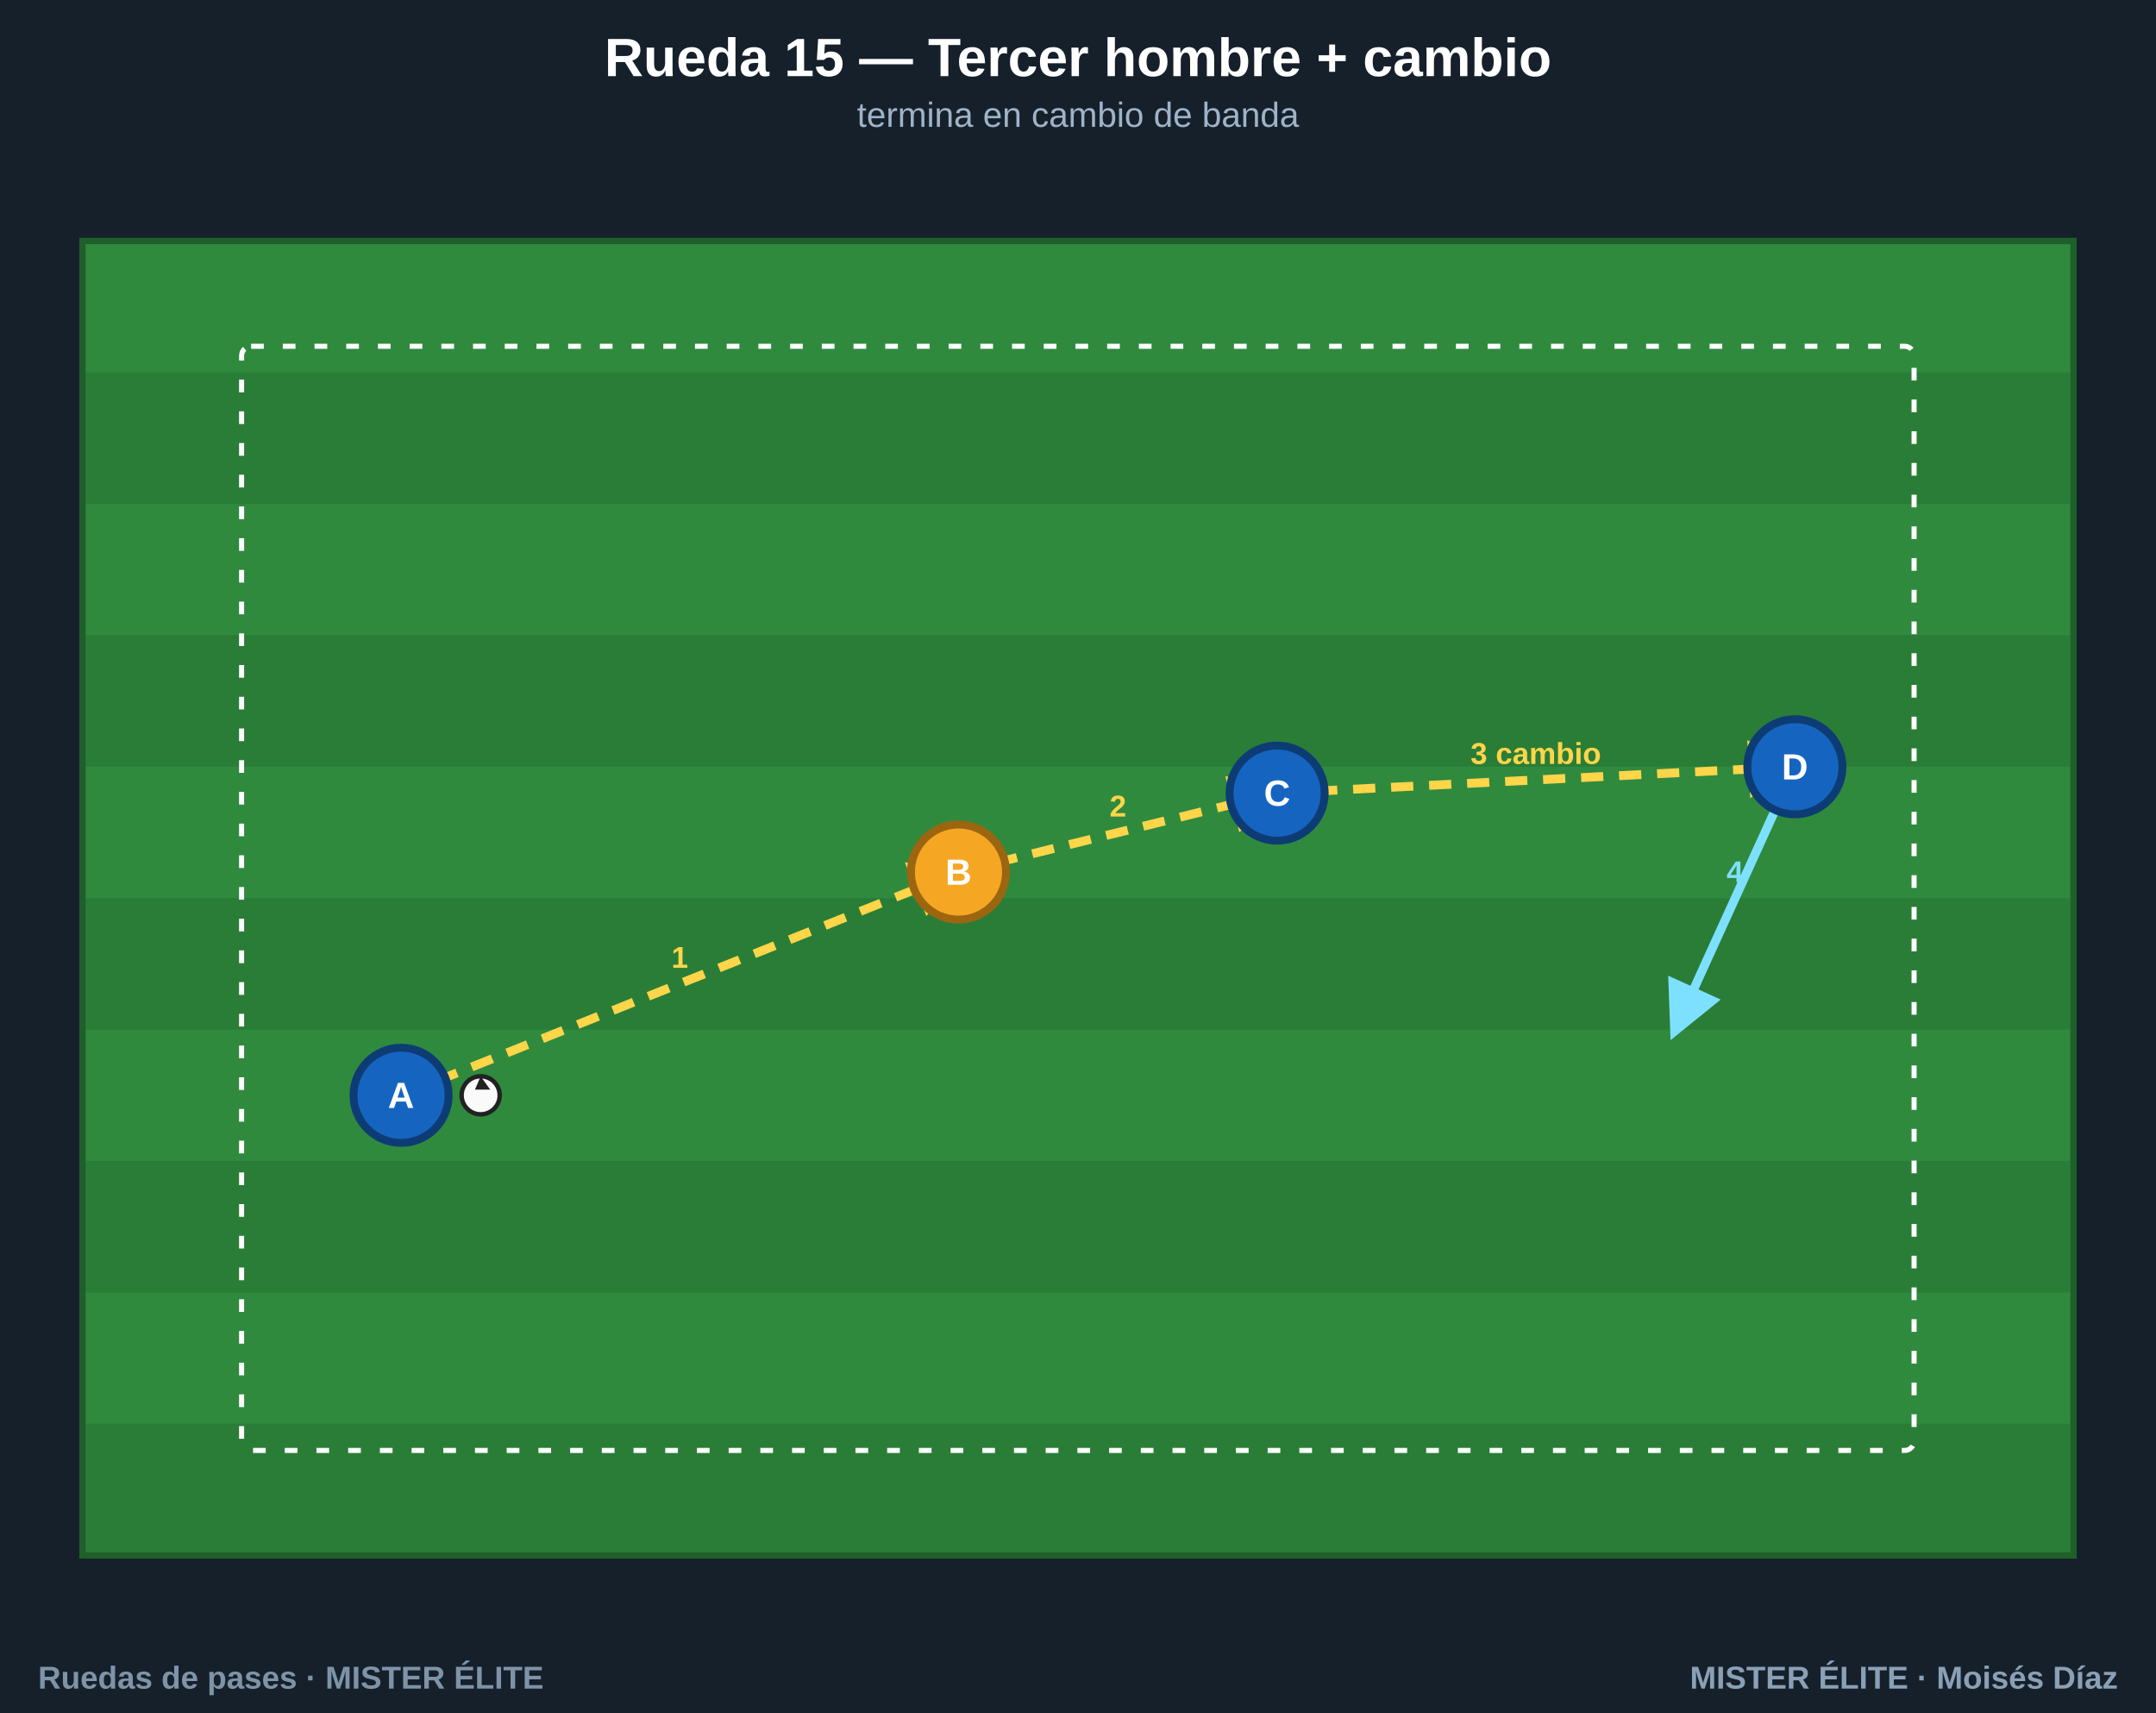
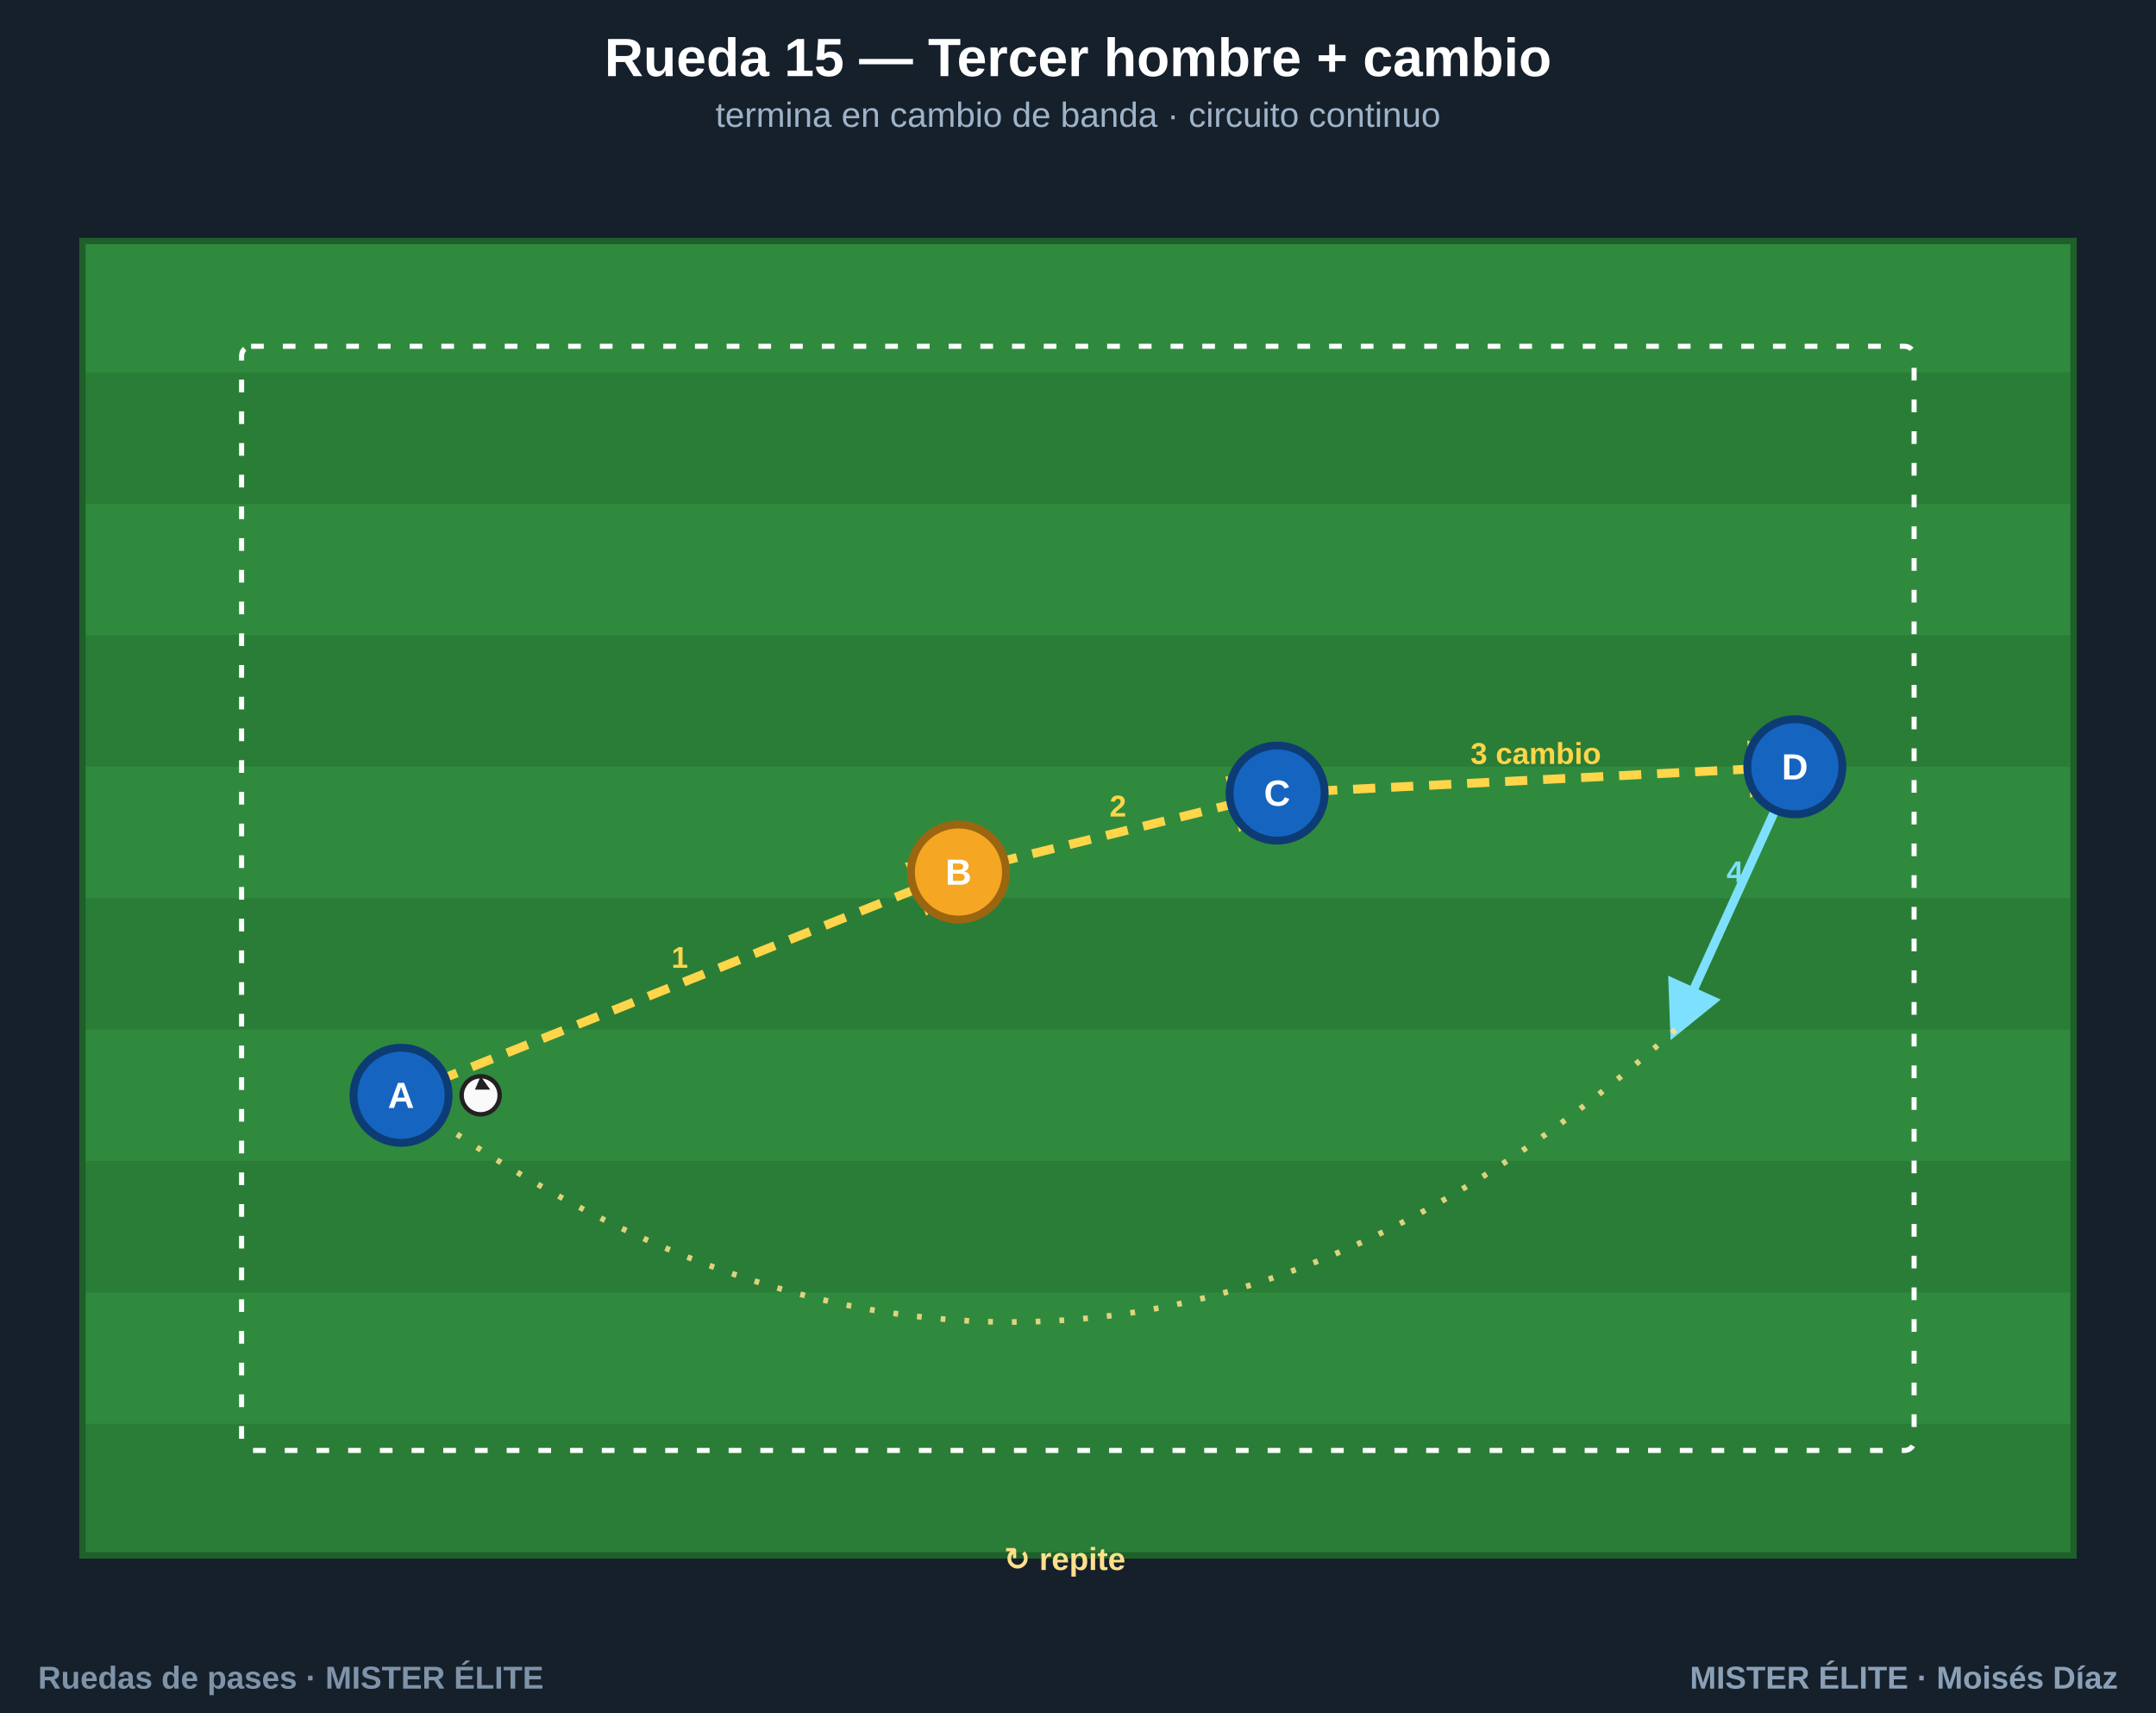
<svg xmlns="http://www.w3.org/2000/svg" viewBox="0 0 680 540" width="680" height="540" font-family="Segoe UI,Arial,sans-serif">
  <defs>
    <marker id="ah_pass" viewBox="0 0 10 10" refX="8" refY="5" markerWidth="6.5" markerHeight="6.5" orient="auto-start-reverse">
      <path d="M0,0 L10,5 L0,10 z" fill="#ffd54a" />
    </marker>
    <marker id="ah_run" viewBox="0 0 10 10" refX="8" refY="5" markerWidth="6.5" markerHeight="6.5" orient="auto-start-reverse">
      <path d="M0,0 L10,5 L0,10 z" fill="#ffffff" />
    </marker>
    <marker id="ah_drive" viewBox="0 0 10 10" refX="8" refY="5" markerWidth="6.5" markerHeight="6.5" orient="auto-start-reverse">
      <path d="M0,0 L10,5 L0,10 z" fill="#7ee0ff" />
    </marker>
    <marker id="ah_white" viewBox="0 0 10 10" refX="8" refY="5" markerWidth="6.5" markerHeight="6.5" orient="auto-start-reverse">
      <path d="M0,0 L10,5 L0,10 z" fill="#ffffff" />
+     </marker>
+     <marker id="ah_cycle" viewBox="0 0 10 10" refX="8" refY="5" markerWidth="6.5" markerHeight="6.5" orient="auto-start-reverse">
+       <path d="M0,0 L10,5 L0,10 z" fill="#ffe08a" />
    </marker>
  </defs>
  <rect x="0.0" y="0.0" width="680.0" height="540.5" fill="#15202b" />
  <rect x="26.0" y="76.0" width="628.0" height="41.9" fill="#2f8a3e" />
  <rect x="26.0" y="117.4" width="628.0" height="41.9" fill="#2a7d36" />
  <rect x="26.0" y="158.9" width="628.0" height="41.9" fill="#2f8a3e" />
  <rect x="26.0" y="200.3" width="628.0" height="41.9" fill="#2a7d36" />
  <rect x="26.0" y="241.8" width="628.0" height="41.9" fill="#2f8a3e" />
  <rect x="26.0" y="283.2" width="628.0" height="41.9" fill="#2a7d36" />
  <rect x="26.0" y="324.7" width="628.0" height="41.9" fill="#2f8a3e" />
  <rect x="26.0" y="366.1" width="628.0" height="41.9" fill="#2a7d36" />
  <rect x="26.0" y="407.6" width="628.0" height="41.9" fill="#2f8a3e" />
  <rect x="26.0" y="449.0" width="628.0" height="41.9" fill="#2a7d36" />
  <rect x="26.0" y="76.0" width="628.0" height="414.5" fill="none" stroke="#1f5f2a" stroke-width="2" />
  <rect x="0.0" y="0.0" width="680.0" height="50.0" fill="#15202b" />
  <text x="340.0" y="24.0" font-family="Segoe UI,Arial,sans-serif" font-size="17" font-weight="800" fill="#ffffff" text-anchor="middle">Rueda 15 — Tercer hombre + cambio</text>
-   <text x="340.0" y="40.0" font-family="Segoe UI,Arial,sans-serif" font-size="11" font-weight="500" fill="#9fb3c8" text-anchor="middle">termina en cambio de banda</text>
+   <text x="340.0" y="40.0" font-family="Segoe UI,Arial,sans-serif" font-size="11" font-weight="500" fill="#9fb3c8" text-anchor="middle">termina en cambio de banda · circuito continuo</text>
  <rect x="0.0" y="516.5" width="680.0" height="24.0" fill="#15202b" />
  <text x="668.0" y="532.5" font-family="Segoe UI,Arial,sans-serif" font-size="10" font-weight="700" fill="#8aa0b6" text-anchor="end">MISTER ÉLITE · Moisés Díaz</text>
  <text x="12.0" y="532.5" font-family="Segoe UI,Arial,sans-serif" font-size="10" font-weight="600" fill="#7f93a8" text-anchor="start">Ruedas de pases · MISTER ÉLITE</text>
  <rect x="76.2" y="109.2" width="527.5" height="348.2" rx="3" fill="none" stroke="#ffffff" stroke-width="1.6" stroke-dasharray="4 6" />
  <line x1="126.5" y1="345.4" x2="302.3" y2="275.0" stroke="#ffd54a" stroke-width="2.8" stroke-dasharray="7 5" marker-end="url(#ah_pass)" />
  <text x="214.4" y="305.2" font-family="Segoe UI,Arial,sans-serif" font-size="9.5" font-weight="700" fill="#ffd54a" text-anchor="middle">1</text>
  <line x1="302.3" y1="275.0" x2="402.8" y2="250.1" stroke="#ffd54a" stroke-width="2.8" stroke-dasharray="7 5" marker-end="url(#ah_pass)" />
  <text x="352.6" y="257.5" font-family="Segoe UI,Arial,sans-serif" font-size="9.5" font-weight="700" fill="#ffd54a" text-anchor="middle">2</text>
  <line x1="402.8" y1="250.1" x2="566.1" y2="241.8" stroke="#ffd54a" stroke-width="2.8" stroke-dasharray="7 5" marker-end="url(#ah_pass)" />
  <text x="484.4" y="240.9" font-family="Segoe UI,Arial,sans-serif" font-size="9.5" font-weight="700" fill="#ffd54a" text-anchor="middle">3 cambio</text>
  <line x1="566.1" y1="241.8" x2="528.4" y2="324.7" stroke="#7ee0ff" stroke-width="2.8" marker-end="url(#ah_drive)" />
  <text x="547.2" y="278.2" font-family="Segoe UI,Arial,sans-serif" font-size="9.5" font-weight="700" fill="#7ee0ff" text-anchor="middle">4</text>
+   <path d="M528.4,324.7 Q335.8,498.1 126.5,345.4" fill="none" stroke="#ffe08a" stroke-width="1.8" stroke-dasharray="1.5 6" opacity="0.85" marker-end="url(#ah_cycle)" />
+   <text x="335.8" y="495.1" font-family="Segoe UI,Arial,sans-serif" font-size="10" font-weight="800" fill="#ffe08a" text-anchor="middle">↻ repite</text>
  <g>
    <circle cx="126.5" cy="345.4" r="15" fill="#1565c0" stroke="#0d3c75" stroke-width="2.5" />
    <text x="126.5" y="349.4" font-family="Segoe UI,Arial" font-size="11.5" font-weight="800" fill="#fff" text-anchor="middle">A</text>
  </g>
  <g>
    <circle cx="302.3" cy="275.0" r="15" fill="#f5a623" stroke="#9c6510" stroke-width="2.5" />
    <text x="302.3" y="279.0" font-family="Segoe UI,Arial" font-size="11.5" font-weight="800" fill="#fff" text-anchor="middle">B</text>
  </g>
  <g>
    <circle cx="402.8" cy="250.1" r="15" fill="#1565c0" stroke="#0d3c75" stroke-width="2.5" />
    <text x="402.8" y="254.1" font-family="Segoe UI,Arial" font-size="11.5" font-weight="800" fill="#fff" text-anchor="middle">C</text>
  </g>
  <g>
    <circle cx="566.1" cy="241.8" r="15" fill="#1565c0" stroke="#0d3c75" stroke-width="2.5" />
    <text x="566.1" y="245.8" font-family="Segoe UI,Arial" font-size="11.5" font-weight="800" fill="#fff" text-anchor="middle">D</text>
  </g>
  <circle cx="151.6" cy="345.4" r="6.0" fill="#fafafa" stroke="#222" stroke-width="1.4" />
  <path d="M151.6,339.4 l3.0,4.2 l-4.8,0 z" fill="#222" />
</svg>
